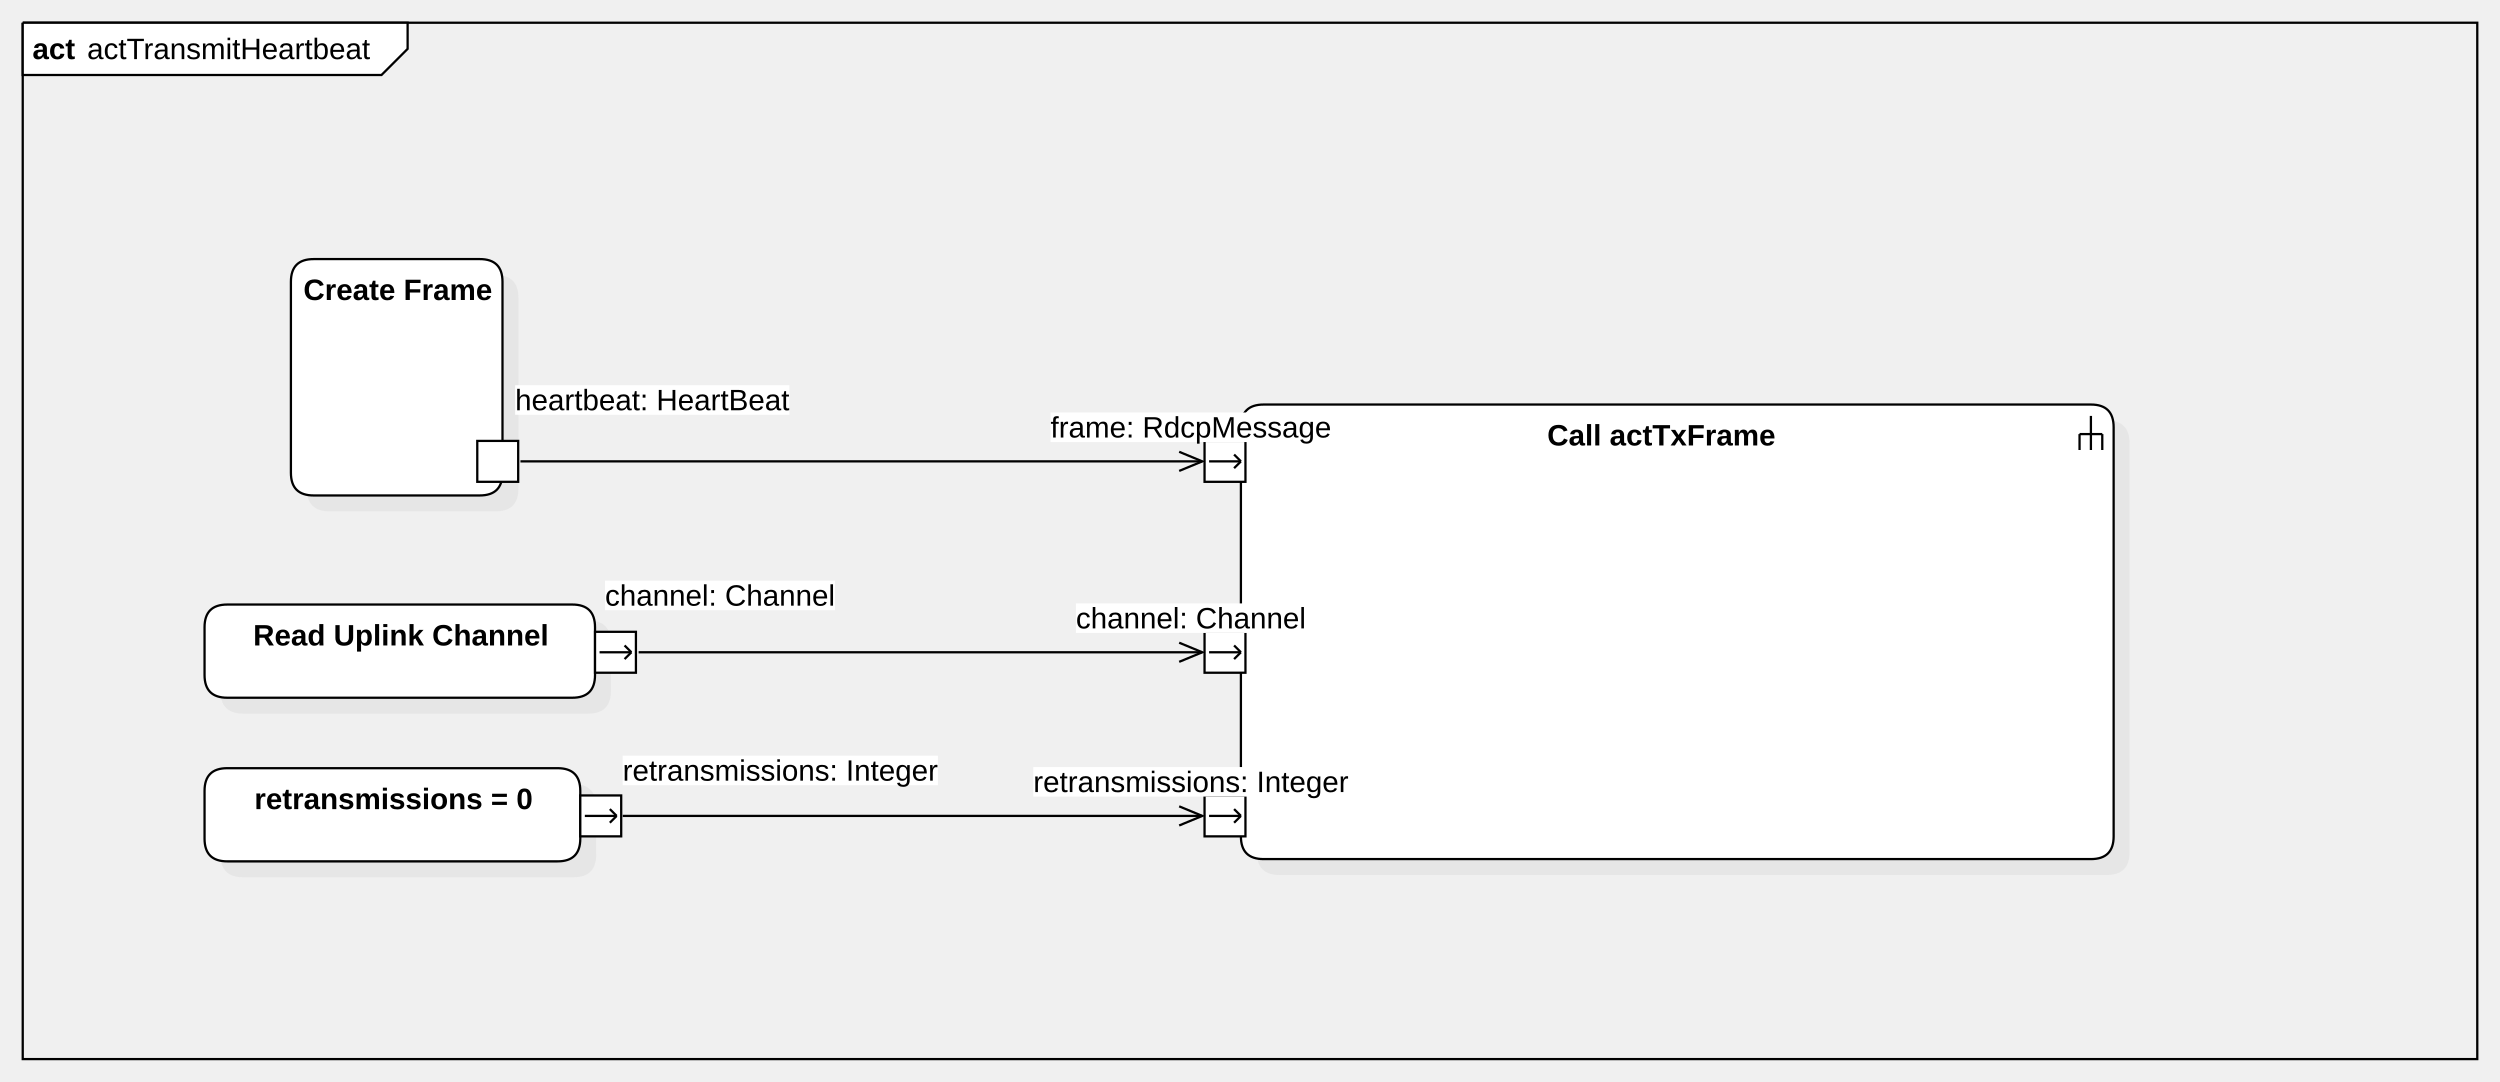
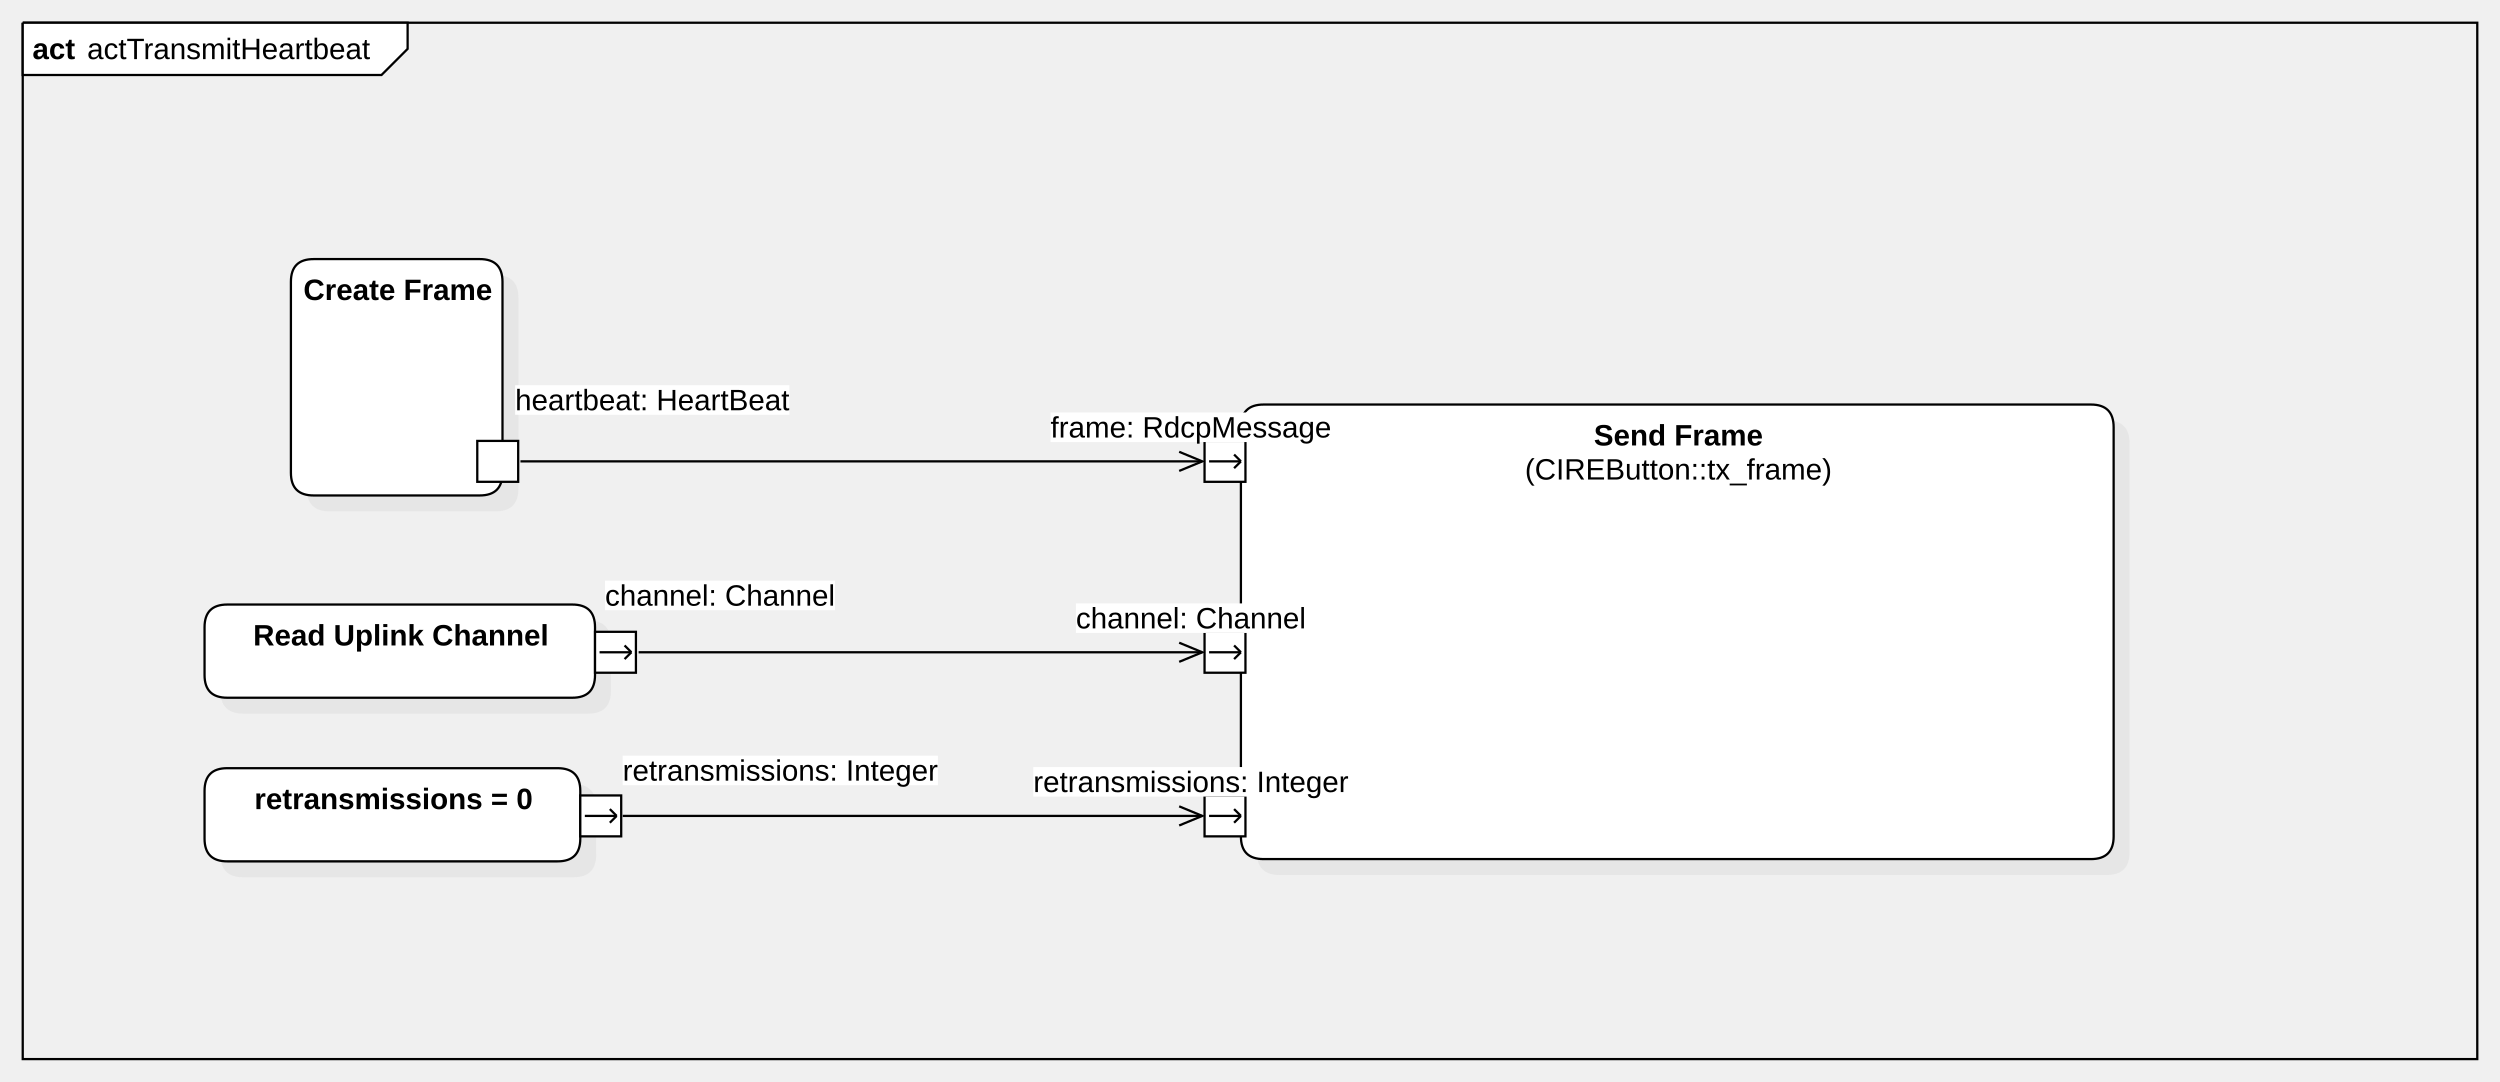
<svg xmlns="http://www.w3.org/2000/svg" version="1.1" width="1100" height="476">
  <defs />
  <g>
    <g>
      <path fill="none" stroke="#000000" paint-order="fill stroke markers" d=" M 10 10 L 1090 10 L 1090 466 L 10 466 L 10 10" stroke-miterlimit="10" stroke-dasharray="" />
    </g>
    <g>
      <path fill="#ffffff" stroke="none" paint-order="stroke fill markers" d=" M 10 10 L 10 33 L 167.851 33 L 179.351 21.5 L 179.351 10 L 10 10" />
    </g>
    <g>
      <path fill="none" stroke="#000000" paint-order="fill stroke markers" d=" M 10 10 L 10 33 L 167.851 33 L 179.351 21.5 L 179.351 10 L 10 10 L 10 10" stroke-miterlimit="10" stroke-dasharray="" />
    </g>
    <g>
      <g>
        <path fill="none" stroke="none" />
        <text fill="#000000" stroke="none" font-family="Arial" font-size="13px" font-style="normal" font-weight="normal" text-decoration="undefined" x="490.596" y="435.5" text-anchor="middle" dominant-baseline="central" transform="matrix(1 0 0 1 -390 -414)">actTransmitHeartbeat</text>
      </g>
    </g>
    <g>
      <g>
        <path fill="none" stroke="none" />
        <text fill="#000000" stroke="none" font-family="Arial" font-size="13px" font-style="normal" font-weight="bold" text-decoration="undefined" x="413.671" y="435.5" text-anchor="middle" dominant-baseline="central" transform="matrix(1 0 0 1 -390 -414)">act</text>
      </g>
    </g>
    <g>
      <path fill="#C0C0C0" stroke="none" paint-order="stroke fill markers" d=" M 145 121 L 218.097 121 Q 228.097 121 228.097 131 L 228.097 215 Q 228.097 225 218.097 225 L 145 225 Q 135 225 135 215 L 135 131 Q 135 121 145 121 Z" fill-opacity="0.2" />
    </g>
    <g>
      <path fill="#ffffff" stroke="none" paint-order="stroke fill markers" d=" M 138 114 L 211.097 114 Q 221.097 114 221.097 124 L 221.097 208 Q 221.097 218 211.097 218 L 138 218 Q 128 218 128 208 L 128 124 Q 128 114 138 114 Z" />
    </g>
    <g>
      <path fill="none" stroke="#000000" paint-order="fill stroke markers" d=" M 138 114 L 211.097 114 Q 221.097 114 221.097 124 L 221.097 208 Q 221.097 218 211.097 218 L 138 218 Q 128 218 128 208 L 128 124 Q 128 114 138 114 Z" stroke-miterlimit="10" stroke-dasharray="" />
    </g>
    <g>
      <g>
        <path fill="none" stroke="none" />
        <text fill="#000000" stroke="none" font-family="Arial" font-size="13px" font-style="normal" font-weight="bold" text-decoration="undefined" x="565.049" y="541.5" text-anchor="middle" dominant-baseline="central" transform="matrix(1 0 0 1 -390 -414)">Create Frame</text>
      </g>
    </g>
    <g>
      <path fill="#C0C0C0" stroke="none" paint-order="stroke fill markers" d=" M 563 185 L 927 185 Q 937 185 937 195 L 937 375 Q 937 385 927 385 L 563 385 Q 553 385 553 375 L 553 195 Q 553 185 563 185 Z" fill-opacity="0.2" />
    </g>
    <g>
      <path fill="#ffffff" stroke="none" paint-order="stroke fill markers" d=" M 556 178 L 920 178 Q 930 178 930 188 L 930 368 Q 930 378 920 378 L 556 378 Q 546 378 546 368 L 546 188 Q 546 178 556 178 Z" />
    </g>
    <g>
      <path fill="none" stroke="#000000" paint-order="fill stroke markers" d=" M 556 178 L 920 178 Q 930 178 930 188 L 930 368 Q 930 378 920 378 L 556 378 Q 546 378 546 368 L 546 188 Q 546 178 556 178 Z" stroke-miterlimit="10" stroke-dasharray="" />
    </g>
    <g>
-       <path fill="none" stroke="#000000" paint-order="fill stroke markers" d=" M 920 183 L 920 198" stroke-miterlimit="10" stroke-dasharray="" />
-     </g>
-     <g>
-       <path fill="none" stroke="#000000" paint-order="fill stroke markers" d=" M 915 191 L 925 191" stroke-miterlimit="10" stroke-dasharray="" />
-     </g>
-     <g>
-       <path fill="none" stroke="#000000" paint-order="fill stroke markers" d=" M 915 191 L 915 198" stroke-miterlimit="10" stroke-dasharray="" />
-     </g>
-     <g>
-       <path fill="none" stroke="#000000" paint-order="fill stroke markers" d=" M 925 191 L 925 198" stroke-miterlimit="10" stroke-dasharray="" />
-     </g>
-     <g>
-       <g>
-         <path fill="none" stroke="none" />
-         <text fill="#000000" stroke="none" font-family="Arial" font-size="13px" font-style="normal" font-weight="bold" text-decoration="undefined" x="1121" y="605.5" text-anchor="middle" dominant-baseline="central" transform="matrix(1 0 0 1 -390 -414)">Call actTxFrame</text>
+       <g>
+         <path fill="none" stroke="none" />
+         <text fill="#000000" stroke="none" font-family="Arial" font-size="13px" font-style="normal" font-weight="bold" text-decoration="undefined" x="1128.5" y="605.5" text-anchor="middle" dominant-baseline="central" transform="matrix(1 0 0 1 -390 -414)">Send Frame</text>
+       </g>
+     </g>
+     <g>
+       <g>
+         <path fill="none" stroke="none" />
+         <text fill="#000000" stroke="none" font-family="Arial" font-size="13px" font-style="normal" font-weight="normal" text-decoration="undefined" x="1128.5" y="620.5" text-anchor="middle" dominant-baseline="central" transform="matrix(1 0 0 1 -390 -414)">(CIREButton::tx_frame)</text>
      </g>
    </g>
    <g>
      <rect fill="#ffffff" stroke="none" x="600" y="608" width="18" height="18" transform="matrix(1 0 0 1 -390 -414)" />
    </g>
    <g>
      <path fill="none" stroke="#000000" paint-order="fill stroke markers" d=" M 210 194 L 228 194 L 228 212 L 210 212 L 210 194 Z Z" stroke-miterlimit="10" stroke-dasharray="" />
    </g>
    <g>
      <rect fill="#ffffff" stroke="none" x="616.656" y="583.5" width="120.688" height="13" transform="matrix(1 0 0 1 -390 -414)" />
    </g>
    <g>
      <g>
        <path fill="none" stroke="none" />
        <text fill="#000000" stroke="none" font-family="Arial" font-size="13px" font-style="normal" font-weight="normal" text-decoration="undefined" x="677" y="590" text-anchor="middle" dominant-baseline="central" transform="matrix(1 0 0 1 -390 -414)">heartbeat: HeartBeat</text>
      </g>
    </g>
    <g>
      <rect fill="#ffffff" stroke="none" x="920" y="608" width="18" height="18" transform="matrix(1 0 0 1 -390 -414)" />
    </g>
    <g>
      <path fill="none" stroke="#000000" paint-order="fill stroke markers" d=" M 530 194 L 548 194 L 548 212 L 530 212 L 530 194 Z Z" stroke-miterlimit="10" stroke-dasharray="" />
    </g>
    <g>
      <path fill="none" stroke="#000000" paint-order="fill stroke markers" d=" M 532 203 L 546 203" stroke-miterlimit="10" stroke-dasharray="" />
    </g>
    <g>
      <path fill="none" stroke="#000000" paint-order="fill stroke markers" d=" M 546 203 L 543 200" stroke-miterlimit="10" stroke-dasharray="" />
    </g>
    <g>
      <path fill="none" stroke="#000000" paint-order="fill stroke markers" d=" M 546 203 L 543 206" stroke-miterlimit="10" stroke-dasharray="" />
    </g>
    <g>
      <rect fill="#ffffff" stroke="none" x="852.225" y="595.5" width="123.551" height="13" transform="matrix(1 0 0 1 -390 -414)" />
    </g>
    <g>
      <g>
        <path fill="none" stroke="none" />
        <text fill="#000000" stroke="none" font-family="Arial" font-size="13px" font-style="normal" font-weight="normal" text-decoration="undefined" x="914" y="602" text-anchor="middle" dominant-baseline="central" transform="matrix(1 0 0 1 -390 -414)">frame: RdcpMessage</text>
      </g>
    </g>
    <g>
      <rect fill="#ffffff" stroke="none" x="920" y="692" width="18" height="18" transform="matrix(1 0 0 1 -390 -414)" />
    </g>
    <g>
      <path fill="none" stroke="#000000" paint-order="fill stroke markers" d=" M 530 278 L 548 278 L 548 296 L 530 296 L 530 278 Z Z" stroke-miterlimit="10" stroke-dasharray="" />
    </g>
    <g>
      <path fill="none" stroke="#000000" paint-order="fill stroke markers" d=" M 532 287 L 546 287" stroke-miterlimit="10" stroke-dasharray="" />
    </g>
    <g>
      <path fill="none" stroke="#000000" paint-order="fill stroke markers" d=" M 546 287 L 543 284" stroke-miterlimit="10" stroke-dasharray="" />
    </g>
    <g>
      <path fill="none" stroke="#000000" paint-order="fill stroke markers" d=" M 546 287 L 543 290" stroke-miterlimit="10" stroke-dasharray="" />
    </g>
    <g>
      <rect fill="#ffffff" stroke="none" x="863.406" y="679.5" width="101.188" height="13" transform="matrix(1 0 0 1 -390 -414)" />
    </g>
    <g>
      <g>
        <path fill="none" stroke="none" />
        <text fill="#000000" stroke="none" font-family="Arial" font-size="13px" font-style="normal" font-weight="normal" text-decoration="undefined" x="914" y="686" text-anchor="middle" dominant-baseline="central" transform="matrix(1 0 0 1 -390 -414)">channel: Channel</text>
      </g>
    </g>
    <g>
      <rect fill="#ffffff" stroke="none" x="920" y="764" width="18" height="18" transform="matrix(1 0 0 1 -390 -414)" />
    </g>
    <g>
      <path fill="none" stroke="#000000" paint-order="fill stroke markers" d=" M 530 350 L 548 350 L 548 368 L 530 368 L 530 350 Z Z" stroke-miterlimit="10" stroke-dasharray="" />
    </g>
    <g>
      <path fill="none" stroke="#000000" paint-order="fill stroke markers" d=" M 532 359 L 546 359" stroke-miterlimit="10" stroke-dasharray="" />
    </g>
    <g>
      <path fill="none" stroke="#000000" paint-order="fill stroke markers" d=" M 546 359 L 543 356" stroke-miterlimit="10" stroke-dasharray="" />
    </g>
    <g>
      <path fill="none" stroke="#000000" paint-order="fill stroke markers" d=" M 546 359 L 543 362" stroke-miterlimit="10" stroke-dasharray="" />
    </g>
    <g>
      <rect fill="#ffffff" stroke="none" x="844.639" y="751.5" width="138.722" height="13" transform="matrix(1 0 0 1 -390 -414)" />
    </g>
    <g>
      <g>
        <path fill="none" stroke="none" />
        <text fill="#000000" stroke="none" font-family="Arial" font-size="13px" font-style="normal" font-weight="normal" text-decoration="undefined" x="914" y="758" text-anchor="middle" dominant-baseline="central" transform="matrix(1 0 0 1 -390 -414)">retransmissions: Integer</text>
      </g>
    </g>
    <g>
      <path fill="none" stroke="#000000" paint-order="fill stroke markers" d=" M 229 203 L 529 203" stroke-miterlimit="10" stroke-dasharray="" />
    </g>
    <g>
      <path fill="none" stroke="#000000" paint-order="fill stroke markers" d=" M 518.837 207.21 L 529 203 L 518.837 198.79" stroke-miterlimit="10" stroke-dasharray="" />
    </g>
    <g>
      <path fill="#C0C0C0" stroke="none" paint-order="stroke fill markers" d=" M 107 273 L 258.808 273 Q 268.808 273 268.808 283 L 268.808 304 Q 268.808 314 258.808 314 L 107 314 Q 97 314 97 304 L 97 283 Q 97 273 107 273 Z" fill-opacity="0.2" />
    </g>
    <g>
      <path fill="#ffffff" stroke="none" paint-order="stroke fill markers" d=" M 100 266 L 251.808 266 Q 261.808 266 261.808 276 L 261.808 297 Q 261.808 307 251.808 307 L 100 307 Q 90 307 90 297 L 90 276 Q 90 266 100 266 Z" />
    </g>
    <g>
      <path fill="none" stroke="#000000" paint-order="fill stroke markers" d=" M 100 266 L 251.808 266 Q 261.808 266 261.808 276 L 261.808 297 Q 261.808 307 251.808 307 L 100 307 Q 90 307 90 297 L 90 276 Q 90 266 100 266 Z" stroke-miterlimit="10" stroke-dasharray="" />
    </g>
    <g>
      <g>
        <path fill="none" stroke="none" />
        <text fill="#000000" stroke="none" font-family="Arial" font-size="13px" font-style="normal" font-weight="bold" text-decoration="undefined" x="566.404" y="693.5" text-anchor="middle" dominant-baseline="central" transform="matrix(1 0 0 1 -390 -414)">Read Uplink Channel</text>
      </g>
    </g>
    <g>
      <rect fill="#ffffff" stroke="none" x="651.808" y="692" width="18" height="18" transform="matrix(1 0 0 1 -390 -414)" />
    </g>
    <g>
      <path fill="none" stroke="#000000" paint-order="fill stroke markers" d=" M 261.808 278 L 279.808 278 L 279.808 296 L 261.808 296 L 261.808 278 Z Z" stroke-miterlimit="10" stroke-dasharray="" />
    </g>
    <g>
      <path fill="none" stroke="#000000" paint-order="fill stroke markers" d=" M 263.808 287 L 277.808 287" stroke-miterlimit="10" stroke-dasharray="" />
    </g>
    <g>
      <path fill="none" stroke="#000000" paint-order="fill stroke markers" d=" M 277.808 287 L 274.808 284" stroke-miterlimit="10" stroke-dasharray="" />
    </g>
    <g>
      <path fill="none" stroke="#000000" paint-order="fill stroke markers" d=" M 277.808 287 L 274.808 290" stroke-miterlimit="10" stroke-dasharray="" />
    </g>
    <g>
      <rect fill="#ffffff" stroke="none" x="656.214" y="669.5" width="101.188" height="13" transform="matrix(1 0 0 1 -390 -414)" />
    </g>
    <g>
      <g>
        <path fill="none" stroke="none" />
        <text fill="#000000" stroke="none" font-family="Arial" font-size="13px" font-style="normal" font-weight="normal" text-decoration="undefined" x="706.808" y="676" text-anchor="middle" dominant-baseline="central" transform="matrix(1 0 0 1 -390 -414)">channel: Channel</text>
      </g>
    </g>
    <g>
      <path fill="none" stroke="#000000" paint-order="fill stroke markers" d=" M 281 287 L 529 287" stroke-miterlimit="10" stroke-dasharray="" />
    </g>
    <g>
      <path fill="none" stroke="#000000" paint-order="fill stroke markers" d=" M 518.837 291.21 L 529 287 L 518.837 282.79" stroke-miterlimit="10" stroke-dasharray="" />
    </g>
    <g>
      <path fill="#C0C0C0" stroke="none" paint-order="stroke fill markers" d=" M 107 345 L 252.327 345 Q 262.327 345 262.327 355 L 262.327 376 Q 262.327 386 252.327 386 L 107 386 Q 97 386 97 376 L 97 355 Q 97 345 107 345 Z" fill-opacity="0.2" />
    </g>
    <g>
      <path fill="#ffffff" stroke="none" paint-order="stroke fill markers" d=" M 100 338 L 245.327 338 Q 255.327 338 255.327 348 L 255.327 369 Q 255.327 379 245.327 379 L 100 379 Q 90 379 90 369 L 90 348 Q 90 338 100 338 Z" />
    </g>
    <g>
      <path fill="none" stroke="#000000" paint-order="fill stroke markers" d=" M 100 338 L 245.327 338 Q 255.327 338 255.327 348 L 255.327 369 Q 255.327 379 245.327 379 L 100 379 Q 90 379 90 369 L 90 348 Q 90 338 100 338 Z" stroke-miterlimit="10" stroke-dasharray="" />
    </g>
    <g>
      <g>
        <path fill="none" stroke="none" />
        <text fill="#000000" stroke="none" font-family="Arial" font-size="13px" font-style="normal" font-weight="bold" text-decoration="undefined" x="563.164" y="765.5" text-anchor="middle" dominant-baseline="central" transform="matrix(1 0 0 1 -390 -414)">retransmissions = 0</text>
      </g>
    </g>
    <g>
      <rect fill="#ffffff" stroke="none" x="645.327" y="764" width="18" height="18" transform="matrix(1 0 0 1 -390 -414)" />
    </g>
    <g>
      <path fill="none" stroke="#000000" paint-order="fill stroke markers" d=" M 255.327 350 L 273.327 350 L 273.327 368 L 255.327 368 L 255.327 350 Z Z" stroke-miterlimit="10" stroke-dasharray="" />
    </g>
    <g>
      <path fill="none" stroke="#000000" paint-order="fill stroke markers" d=" M 257.327 359 L 271.327 359" stroke-miterlimit="10" stroke-dasharray="" />
    </g>
    <g>
      <path fill="none" stroke="#000000" paint-order="fill stroke markers" d=" M 271.327 359 L 268.327 356" stroke-miterlimit="10" stroke-dasharray="" />
    </g>
    <g>
      <path fill="none" stroke="#000000" paint-order="fill stroke markers" d=" M 271.327 359 L 268.327 362" stroke-miterlimit="10" stroke-dasharray="" />
    </g>
    <g>
      <rect fill="#ffffff" stroke="none" x="663.966" y="746.5" width="138.722" height="13" transform="matrix(1 0 0 1 -390 -414)" />
    </g>
    <g>
      <g>
        <path fill="none" stroke="none" />
        <text fill="#000000" stroke="none" font-family="Arial" font-size="13px" font-style="normal" font-weight="normal" text-decoration="undefined" x="733.327" y="753" text-anchor="middle" dominant-baseline="central" transform="matrix(1 0 0 1 -390 -414)">retransmissions: Integer</text>
      </g>
    </g>
    <g>
      <path fill="none" stroke="#000000" paint-order="fill stroke markers" d=" M 274 359 L 529 359" stroke-miterlimit="10" stroke-dasharray="" />
    </g>
    <g>
      <path fill="none" stroke="#000000" paint-order="fill stroke markers" d=" M 518.837 363.21 L 529 359 L 518.837 354.79" stroke-miterlimit="10" stroke-dasharray="" />
    </g>
  </g>
</svg>
